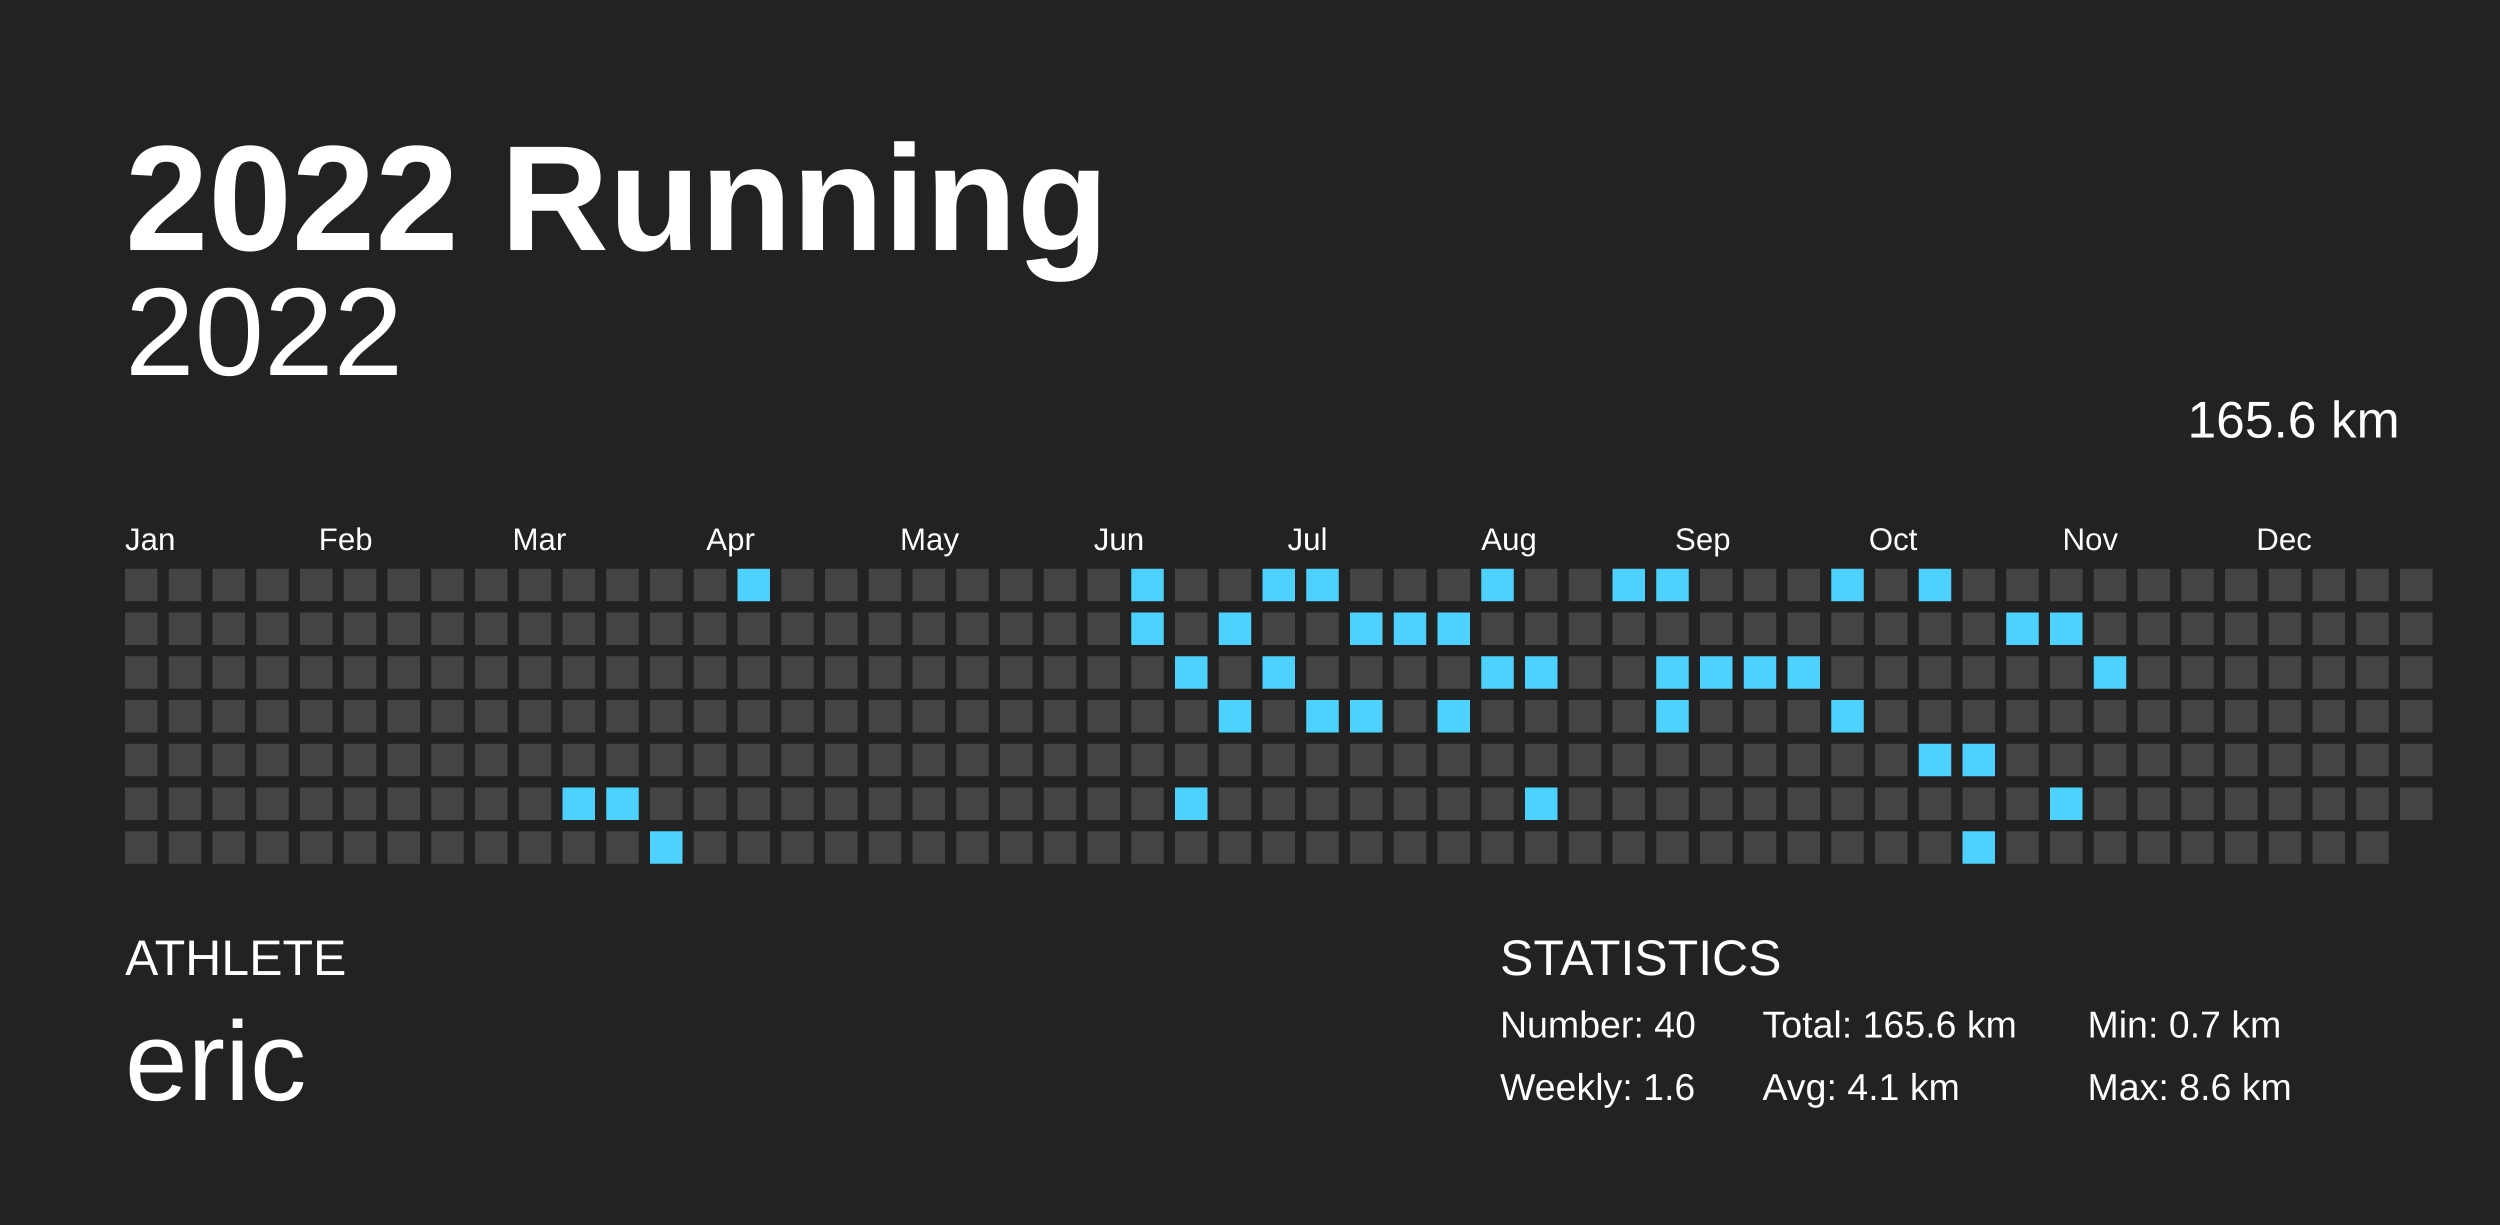
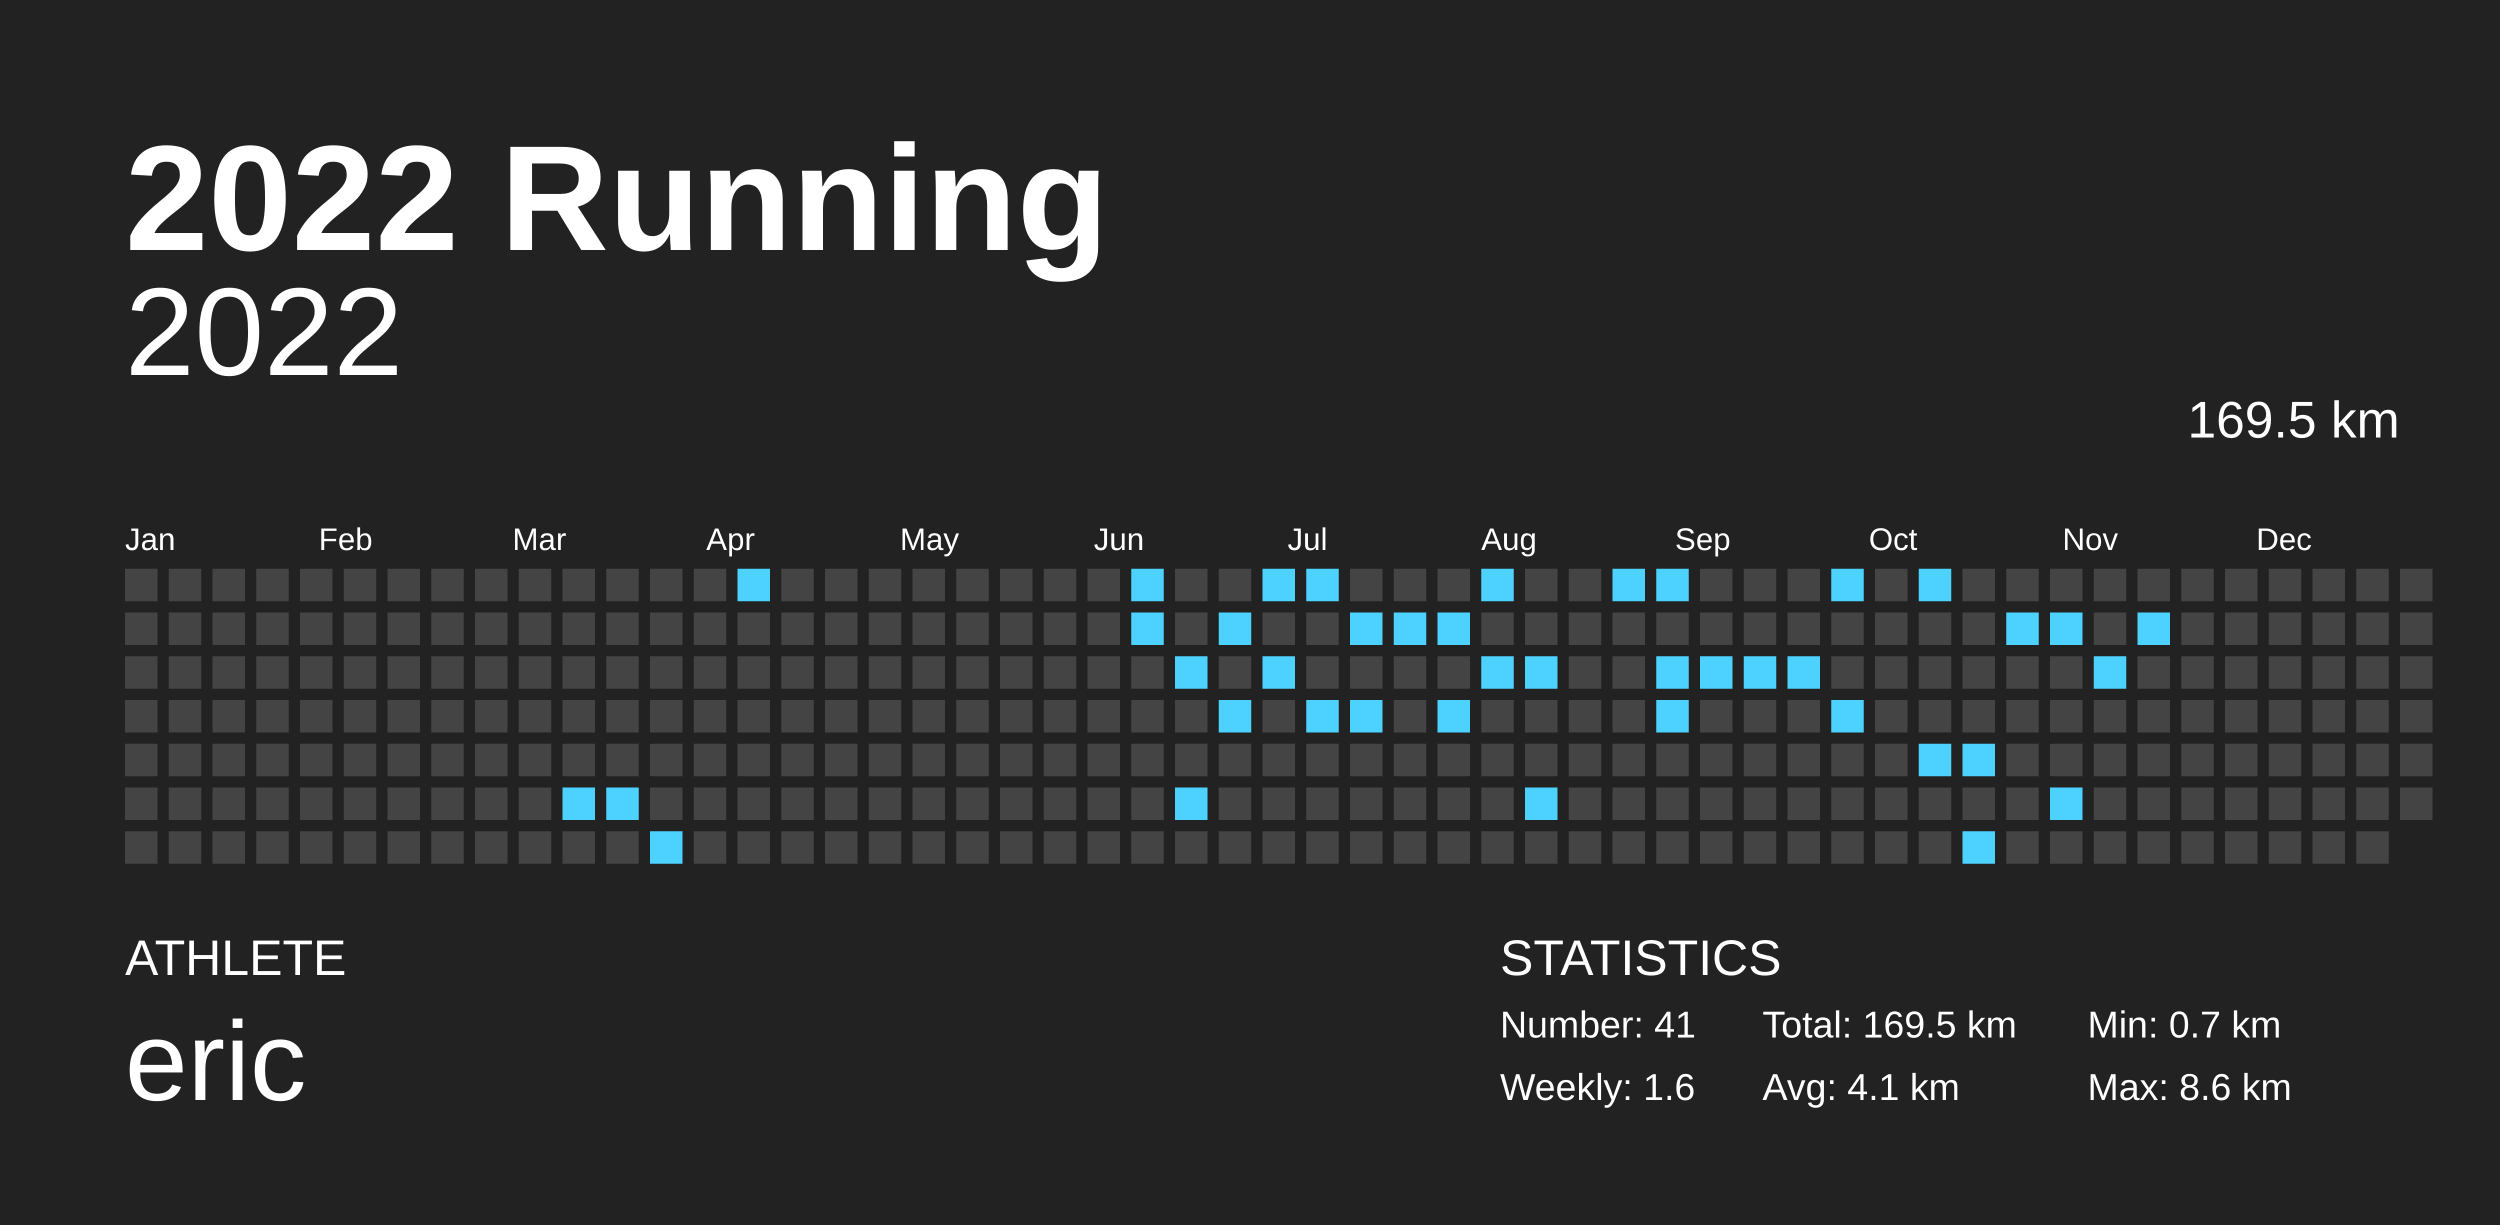
<svg xmlns="http://www.w3.org/2000/svg" baseProfile="full" height="98mm" version="1.1" viewBox="0,0,200,98" width="200mm">
  <defs />
  <rect fill="#222222" height="98" width="200" x="0" y="0" />
  <text fill="#FFFFFF" style="font-size:12px; font-family:Arial; font-weight:bold;" x="10" y="20">2022 Running</text>
  <text fill="#FFFFFF" style="font-size:4px; font-family:Arial" x="10" y="78">ATHLETE</text>
  <text fill="#FFFFFF" style="font-size:9px; font-family:Arial" x="10" y="88">eric</text>
  <text fill="#FFFFFF" style="font-size:4px; font-family:Arial" x="120" y="78">STATISTICS</text>
-   <text fill="#FFFFFF" style="font-size:3px; font-family:Arial" x="120" y="83">Number: 40</text>
+   <text fill="#FFFFFF" style="font-size:3px; font-family:Arial" x="120" y="83">Number: 41</text>
  <text fill="#FFFFFF" style="font-size:3px; font-family:Arial" x="120" y="88">Weekly: 1.6</text>
-   <text fill="#FFFFFF" style="font-size:3px; font-family:Arial" x="141" y="83">Total: 165.6 km</text>
+   <text fill="#FFFFFF" style="font-size:3px; font-family:Arial" x="141" y="83">Total: 169.5 km</text>
  <text fill="#FFFFFF" style="font-size:3px; font-family:Arial" x="141" y="88">Avg: 4.1 km</text>
  <text fill="#FFFFFF" style="font-size:3px; font-family:Arial" x="167" y="83">Min: 0.7 km</text>
  <text fill="#FFFFFF" style="font-size:3px; font-family:Arial" x="167" y="88">Max: 8.6 km</text>
  <text alignment-baseline="hanging" fill="#FFFFFF" style="font-size:10.0px; font-family:Arial;" x="10" y="30">2022</text>
-   <text alignment-baseline="hanging" fill="#FFFFFF" style="font-size:4.125px; font-family:Arial;" x="175" y="35">165.6 km</text>
+   <text alignment-baseline="hanging" fill="#FFFFFF" style="font-size:4.125px; font-family:Arial;" x="175" y="35">169.5 km</text>
  <text fill="#FFFFFF" style="font-size:2.5px; font-family:Arial" x="10.0" y="44">Jan</text>
  <text fill="#FFFFFF" style="font-size:2.5px; font-family:Arial" x="25.5" y="44">Feb</text>
  <text fill="#FFFFFF" style="font-size:2.5px; font-family:Arial" x="41.0" y="44">Mar</text>
  <text fill="#FFFFFF" style="font-size:2.5px; font-family:Arial" x="56.5" y="44">Apr</text>
  <text fill="#FFFFFF" style="font-size:2.5px; font-family:Arial" x="72.0" y="44">May</text>
  <text fill="#FFFFFF" style="font-size:2.5px; font-family:Arial" x="87.5" y="44">Jun</text>
  <text fill="#FFFFFF" style="font-size:2.5px; font-family:Arial" x="103.0" y="44">Jul</text>
  <text fill="#FFFFFF" style="font-size:2.5px; font-family:Arial" x="118.5" y="44">Aug</text>
  <text fill="#FFFFFF" style="font-size:2.5px; font-family:Arial" x="134.0" y="44">Sep</text>
  <text fill="#FFFFFF" style="font-size:2.5px; font-family:Arial" x="149.5" y="44">Oct</text>
  <text fill="#FFFFFF" style="font-size:2.5px; font-family:Arial" x="165.0" y="44">Nov</text>
  <text fill="#FFFFFF" style="font-size:2.5px; font-family:Arial" x="180.5" y="44">Dec</text>
  <rect fill="#444444" height="2.6" width="2.6" x="10.0" y="45.5" />
  <rect fill="#444444" height="2.6" width="2.6" x="10.0" y="49.0" />
  <rect fill="#444444" height="2.6" width="2.6" x="10.0" y="52.5" />
  <rect fill="#444444" height="2.6" width="2.6" x="10.0" y="56.0" />
  <rect fill="#444444" height="2.6" width="2.6" x="10.0" y="59.5" />
  <rect fill="#444444" height="2.6" width="2.6" x="10.0" y="63.0" />
  <rect fill="#444444" height="2.6" width="2.6" x="10.0" y="66.5" />
  <rect fill="#444444" height="2.6" width="2.6" x="13.5" y="45.5" />
  <rect fill="#444444" height="2.6" width="2.6" x="13.5" y="49.0" />
  <rect fill="#444444" height="2.6" width="2.6" x="13.5" y="52.5" />
  <rect fill="#444444" height="2.6" width="2.6" x="13.5" y="56.0" />
  <rect fill="#444444" height="2.6" width="2.6" x="13.5" y="59.5" />
  <rect fill="#444444" height="2.6" width="2.6" x="13.5" y="63.0" />
  <rect fill="#444444" height="2.6" width="2.6" x="13.5" y="66.5" />
  <rect fill="#444444" height="2.6" width="2.6" x="17.0" y="45.5" />
  <rect fill="#444444" height="2.6" width="2.6" x="17.0" y="49.0" />
  <rect fill="#444444" height="2.6" width="2.6" x="17.0" y="52.5" />
  <rect fill="#444444" height="2.6" width="2.6" x="17.0" y="56.0" />
  <rect fill="#444444" height="2.6" width="2.6" x="17.0" y="59.5" />
  <rect fill="#444444" height="2.6" width="2.6" x="17.0" y="63.0" />
  <rect fill="#444444" height="2.6" width="2.6" x="17.0" y="66.5" />
  <rect fill="#444444" height="2.6" width="2.6" x="20.5" y="45.5" />
  <rect fill="#444444" height="2.6" width="2.6" x="20.5" y="49.0" />
  <rect fill="#444444" height="2.6" width="2.6" x="20.5" y="52.5" />
  <rect fill="#444444" height="2.6" width="2.6" x="20.5" y="56.0" />
  <rect fill="#444444" height="2.6" width="2.6" x="20.5" y="59.5" />
  <rect fill="#444444" height="2.6" width="2.6" x="20.5" y="63.0" />
  <rect fill="#444444" height="2.6" width="2.6" x="20.5" y="66.5" />
  <rect fill="#444444" height="2.6" width="2.6" x="24.0" y="45.5" />
  <rect fill="#444444" height="2.6" width="2.6" x="24.0" y="49.0" />
  <rect fill="#444444" height="2.6" width="2.6" x="24.0" y="52.5" />
  <rect fill="#444444" height="2.6" width="2.6" x="24.0" y="56.0" />
  <rect fill="#444444" height="2.6" width="2.6" x="24.0" y="59.5" />
  <rect fill="#444444" height="2.6" width="2.6" x="24.0" y="63.0" />
  <rect fill="#444444" height="2.6" width="2.6" x="24.0" y="66.5" />
  <rect fill="#444444" height="2.6" width="2.6" x="27.5" y="45.5" />
  <rect fill="#444444" height="2.6" width="2.6" x="27.5" y="49.0" />
  <rect fill="#444444" height="2.6" width="2.6" x="27.5" y="52.5" />
  <rect fill="#444444" height="2.6" width="2.6" x="27.5" y="56.0" />
  <rect fill="#444444" height="2.6" width="2.6" x="27.5" y="59.5" />
  <rect fill="#444444" height="2.6" width="2.6" x="27.5" y="63.0" />
  <rect fill="#444444" height="2.6" width="2.6" x="27.5" y="66.5" />
  <rect fill="#444444" height="2.6" width="2.6" x="31.0" y="45.5" />
  <rect fill="#444444" height="2.6" width="2.6" x="31.0" y="49.0" />
  <rect fill="#444444" height="2.6" width="2.6" x="31.0" y="52.5" />
  <rect fill="#444444" height="2.6" width="2.6" x="31.0" y="56.0" />
  <rect fill="#444444" height="2.6" width="2.6" x="31.0" y="59.5" />
  <rect fill="#444444" height="2.6" width="2.6" x="31.0" y="63.0" />
  <rect fill="#444444" height="2.6" width="2.6" x="31.0" y="66.5" />
  <rect fill="#444444" height="2.6" width="2.6" x="34.5" y="45.5" />
  <rect fill="#444444" height="2.6" width="2.6" x="34.5" y="49.0" />
  <rect fill="#444444" height="2.6" width="2.6" x="34.5" y="52.5" />
  <rect fill="#444444" height="2.6" width="2.6" x="34.5" y="56.0" />
  <rect fill="#444444" height="2.6" width="2.6" x="34.5" y="59.5" />
  <rect fill="#444444" height="2.6" width="2.6" x="34.5" y="63.0" />
  <rect fill="#444444" height="2.6" width="2.6" x="34.5" y="66.5" />
  <rect fill="#444444" height="2.6" width="2.6" x="38.0" y="45.5" />
  <rect fill="#444444" height="2.6" width="2.6" x="38.0" y="49.0" />
  <rect fill="#444444" height="2.6" width="2.6" x="38.0" y="52.5" />
  <rect fill="#444444" height="2.6" width="2.6" x="38.0" y="56.0" />
  <rect fill="#444444" height="2.6" width="2.6" x="38.0" y="59.5" />
  <rect fill="#444444" height="2.6" width="2.6" x="38.0" y="63.0" />
  <rect fill="#444444" height="2.6" width="2.6" x="38.0" y="66.5" />
  <rect fill="#444444" height="2.6" width="2.6" x="41.5" y="45.5" />
  <rect fill="#444444" height="2.6" width="2.6" x="41.5" y="49.0" />
  <rect fill="#444444" height="2.6" width="2.6" x="41.5" y="52.5" />
  <rect fill="#444444" height="2.6" width="2.6" x="41.5" y="56.0" />
  <rect fill="#444444" height="2.6" width="2.6" x="41.5" y="59.5" />
  <rect fill="#444444" height="2.6" width="2.6" x="41.5" y="63.0" />
  <rect fill="#444444" height="2.6" width="2.6" x="41.5" y="66.5" />
  <rect fill="#444444" height="2.6" width="2.6" x="45.0" y="45.5" />
  <rect fill="#444444" height="2.6" width="2.6" x="45.0" y="49.0" />
  <rect fill="#444444" height="2.6" width="2.6" x="45.0" y="52.5" />
  <rect fill="#444444" height="2.6" width="2.6" x="45.0" y="56.0" />
  <rect fill="#444444" height="2.6" width="2.6" x="45.0" y="59.5" />
  <rect fill="#4dd2ff" height="2.6" width="2.6" x="45.0" y="63.0" />
  <rect fill="#444444" height="2.6" width="2.6" x="45.0" y="66.5" />
  <rect fill="#444444" height="2.6" width="2.6" x="48.5" y="45.5" />
  <rect fill="#444444" height="2.6" width="2.6" x="48.5" y="49.0" />
  <rect fill="#444444" height="2.6" width="2.6" x="48.5" y="52.5" />
  <rect fill="#444444" height="2.6" width="2.6" x="48.5" y="56.0" />
  <rect fill="#444444" height="2.6" width="2.6" x="48.5" y="59.5" />
  <rect fill="#4dd2ff" height="2.6" width="2.6" x="48.5" y="63.0" />
  <rect fill="#444444" height="2.6" width="2.6" x="48.5" y="66.5" />
  <rect fill="#444444" height="2.6" width="2.6" x="52.0" y="45.5" />
  <rect fill="#444444" height="2.6" width="2.6" x="52.0" y="49.0" />
  <rect fill="#444444" height="2.6" width="2.6" x="52.0" y="52.5" />
  <rect fill="#444444" height="2.6" width="2.6" x="52.0" y="56.0" />
  <rect fill="#444444" height="2.6" width="2.6" x="52.0" y="59.5" />
  <rect fill="#444444" height="2.6" width="2.6" x="52.0" y="63.0" />
  <rect fill="#4dd2ff" height="2.6" width="2.6" x="52.0" y="66.5" />
  <rect fill="#444444" height="2.6" width="2.6" x="55.5" y="45.5" />
  <rect fill="#444444" height="2.6" width="2.6" x="55.5" y="49.0" />
  <rect fill="#444444" height="2.6" width="2.6" x="55.5" y="52.5" />
  <rect fill="#444444" height="2.6" width="2.6" x="55.5" y="56.0" />
  <rect fill="#444444" height="2.6" width="2.6" x="55.5" y="59.5" />
  <rect fill="#444444" height="2.6" width="2.6" x="55.5" y="63.0" />
  <rect fill="#444444" height="2.6" width="2.6" x="55.5" y="66.5" />
  <rect fill="#4dd2ff" height="2.6" width="2.6" x="59.0" y="45.5" />
  <rect fill="#444444" height="2.6" width="2.6" x="59.0" y="49.0" />
  <rect fill="#444444" height="2.6" width="2.6" x="59.0" y="52.5" />
  <rect fill="#444444" height="2.6" width="2.6" x="59.0" y="56.0" />
  <rect fill="#444444" height="2.6" width="2.6" x="59.0" y="59.5" />
  <rect fill="#444444" height="2.6" width="2.6" x="59.0" y="63.0" />
  <rect fill="#444444" height="2.6" width="2.6" x="59.0" y="66.5" />
  <rect fill="#444444" height="2.6" width="2.6" x="62.5" y="45.5" />
  <rect fill="#444444" height="2.6" width="2.6" x="62.5" y="49.0" />
  <rect fill="#444444" height="2.6" width="2.6" x="62.5" y="52.5" />
  <rect fill="#444444" height="2.6" width="2.6" x="62.5" y="56.0" />
  <rect fill="#444444" height="2.6" width="2.6" x="62.5" y="59.5" />
  <rect fill="#444444" height="2.6" width="2.6" x="62.5" y="63.0" />
  <rect fill="#444444" height="2.6" width="2.6" x="62.5" y="66.5" />
  <rect fill="#444444" height="2.6" width="2.6" x="66.0" y="45.5" />
  <rect fill="#444444" height="2.6" width="2.6" x="66.0" y="49.0" />
  <rect fill="#444444" height="2.6" width="2.6" x="66.0" y="52.5" />
  <rect fill="#444444" height="2.6" width="2.6" x="66.0" y="56.0" />
  <rect fill="#444444" height="2.6" width="2.6" x="66.0" y="59.5" />
  <rect fill="#444444" height="2.6" width="2.6" x="66.0" y="63.0" />
  <rect fill="#444444" height="2.6" width="2.6" x="66.0" y="66.5" />
  <rect fill="#444444" height="2.6" width="2.6" x="69.5" y="45.5" />
  <rect fill="#444444" height="2.6" width="2.6" x="69.5" y="49.0" />
  <rect fill="#444444" height="2.6" width="2.6" x="69.5" y="52.5" />
  <rect fill="#444444" height="2.6" width="2.6" x="69.5" y="56.0" />
  <rect fill="#444444" height="2.6" width="2.6" x="69.5" y="59.5" />
  <rect fill="#444444" height="2.6" width="2.6" x="69.5" y="63.0" />
  <rect fill="#444444" height="2.6" width="2.6" x="69.5" y="66.5" />
  <rect fill="#444444" height="2.6" width="2.6" x="73.0" y="45.5" />
  <rect fill="#444444" height="2.6" width="2.6" x="73.0" y="49.0" />
  <rect fill="#444444" height="2.6" width="2.6" x="73.0" y="52.5" />
  <rect fill="#444444" height="2.6" width="2.6" x="73.0" y="56.0" />
  <rect fill="#444444" height="2.6" width="2.6" x="73.0" y="59.5" />
  <rect fill="#444444" height="2.6" width="2.6" x="73.0" y="63.0" />
  <rect fill="#444444" height="2.6" width="2.6" x="73.0" y="66.5" />
  <rect fill="#444444" height="2.6" width="2.6" x="76.5" y="45.5" />
  <rect fill="#444444" height="2.6" width="2.6" x="76.5" y="49.0" />
  <rect fill="#444444" height="2.6" width="2.6" x="76.5" y="52.5" />
  <rect fill="#444444" height="2.6" width="2.6" x="76.5" y="56.0" />
  <rect fill="#444444" height="2.6" width="2.6" x="76.5" y="59.5" />
  <rect fill="#444444" height="2.6" width="2.6" x="76.5" y="63.0" />
  <rect fill="#444444" height="2.6" width="2.6" x="76.5" y="66.5" />
  <rect fill="#444444" height="2.6" width="2.6" x="80.0" y="45.5" />
  <rect fill="#444444" height="2.6" width="2.6" x="80.0" y="49.0" />
  <rect fill="#444444" height="2.6" width="2.6" x="80.0" y="52.5" />
  <rect fill="#444444" height="2.6" width="2.6" x="80.0" y="56.0" />
  <rect fill="#444444" height="2.6" width="2.6" x="80.0" y="59.5" />
  <rect fill="#444444" height="2.6" width="2.6" x="80.0" y="63.0" />
  <rect fill="#444444" height="2.6" width="2.6" x="80.0" y="66.5" />
  <rect fill="#444444" height="2.6" width="2.6" x="83.5" y="45.5" />
  <rect fill="#444444" height="2.6" width="2.6" x="83.5" y="49.0" />
  <rect fill="#444444" height="2.6" width="2.6" x="83.5" y="52.5" />
  <rect fill="#444444" height="2.6" width="2.6" x="83.5" y="56.0" />
  <rect fill="#444444" height="2.6" width="2.6" x="83.5" y="59.5" />
  <rect fill="#444444" height="2.6" width="2.6" x="83.5" y="63.0" />
  <rect fill="#444444" height="2.6" width="2.6" x="83.5" y="66.5" />
  <rect fill="#444444" height="2.6" width="2.6" x="87.0" y="45.5" />
  <rect fill="#444444" height="2.6" width="2.6" x="87.0" y="49.0" />
  <rect fill="#444444" height="2.6" width="2.6" x="87.0" y="52.5" />
  <rect fill="#444444" height="2.6" width="2.6" x="87.0" y="56.0" />
  <rect fill="#444444" height="2.6" width="2.6" x="87.0" y="59.5" />
  <rect fill="#444444" height="2.6" width="2.6" x="87.0" y="63.0" />
  <rect fill="#444444" height="2.6" width="2.6" x="87.0" y="66.5" />
  <rect fill="#4dd2ff" height="2.6" width="2.6" x="90.5" y="45.5" />
  <rect fill="#4dd2ff" height="2.6" width="2.6" x="90.5" y="49.0" />
  <rect fill="#444444" height="2.6" width="2.6" x="90.5" y="52.5" />
  <rect fill="#444444" height="2.6" width="2.6" x="90.5" y="56.0" />
  <rect fill="#444444" height="2.6" width="2.6" x="90.5" y="59.5" />
  <rect fill="#444444" height="2.6" width="2.6" x="90.5" y="63.0" />
  <rect fill="#444444" height="2.6" width="2.6" x="90.5" y="66.5" />
  <rect fill="#444444" height="2.6" width="2.6" x="94.0" y="45.5" />
  <rect fill="#444444" height="2.6" width="2.6" x="94.0" y="49.0" />
  <rect fill="#4dd2ff" height="2.6" width="2.6" x="94.0" y="52.5" />
  <rect fill="#444444" height="2.6" width="2.6" x="94.0" y="56.0" />
  <rect fill="#444444" height="2.6" width="2.6" x="94.0" y="59.5" />
  <rect fill="#4dd2ff" height="2.6" width="2.6" x="94.0" y="63.0" />
  <rect fill="#444444" height="2.6" width="2.6" x="94.0" y="66.5" />
  <rect fill="#444444" height="2.6" width="2.6" x="97.5" y="45.5" />
  <rect fill="#4dd2ff" height="2.6" width="2.6" x="97.5" y="49.0" />
  <rect fill="#444444" height="2.6" width="2.6" x="97.5" y="52.5" />
  <rect fill="#4dd2ff" height="2.6" width="2.6" x="97.5" y="56.0" />
  <rect fill="#444444" height="2.6" width="2.6" x="97.5" y="59.5" />
  <rect fill="#444444" height="2.6" width="2.6" x="97.5" y="63.0" />
  <rect fill="#444444" height="2.6" width="2.6" x="97.5" y="66.5" />
  <rect fill="#4dd2ff" height="2.6" width="2.6" x="101.0" y="45.5" />
  <rect fill="#444444" height="2.6" width="2.6" x="101.0" y="49.0" />
  <rect fill="#4dd2ff" height="2.6" width="2.6" x="101.0" y="52.5" />
  <rect fill="#444444" height="2.6" width="2.6" x="101.0" y="56.0" />
  <rect fill="#444444" height="2.6" width="2.6" x="101.0" y="59.5" />
  <rect fill="#444444" height="2.6" width="2.6" x="101.0" y="63.0" />
  <rect fill="#444444" height="2.6" width="2.6" x="101.0" y="66.5" />
  <rect fill="#4dd2ff" height="2.6" width="2.6" x="104.5" y="45.5" />
  <rect fill="#444444" height="2.6" width="2.6" x="104.5" y="49.0" />
  <rect fill="#444444" height="2.6" width="2.6" x="104.5" y="52.5" />
  <rect fill="#4dd2ff" height="2.6" width="2.6" x="104.5" y="56.0" />
  <rect fill="#444444" height="2.6" width="2.6" x="104.5" y="59.5" />
  <rect fill="#444444" height="2.6" width="2.6" x="104.5" y="63.0" />
  <rect fill="#444444" height="2.6" width="2.6" x="104.5" y="66.5" />
  <rect fill="#444444" height="2.6" width="2.6" x="108.0" y="45.5" />
  <rect fill="#4dd2ff" height="2.6" width="2.6" x="108.0" y="49.0" />
  <rect fill="#444444" height="2.6" width="2.6" x="108.0" y="52.5" />
  <rect fill="#4dd2ff" height="2.6" width="2.6" x="108.0" y="56.0" />
  <rect fill="#444444" height="2.6" width="2.6" x="108.0" y="59.5" />
  <rect fill="#444444" height="2.6" width="2.6" x="108.0" y="63.0" />
  <rect fill="#444444" height="2.6" width="2.6" x="108.0" y="66.5" />
  <rect fill="#444444" height="2.6" width="2.6" x="111.5" y="45.5" />
  <rect fill="#4dd2ff" height="2.6" width="2.6" x="111.5" y="49.0" />
  <rect fill="#444444" height="2.6" width="2.6" x="111.5" y="52.5" />
  <rect fill="#444444" height="2.6" width="2.6" x="111.5" y="56.0" />
  <rect fill="#444444" height="2.6" width="2.6" x="111.5" y="59.5" />
  <rect fill="#444444" height="2.6" width="2.6" x="111.5" y="63.0" />
  <rect fill="#444444" height="2.6" width="2.6" x="111.5" y="66.5" />
  <rect fill="#444444" height="2.6" width="2.6" x="115.0" y="45.5" />
  <rect fill="#4dd2ff" height="2.6" width="2.6" x="115.0" y="49.0" />
  <rect fill="#444444" height="2.6" width="2.6" x="115.0" y="52.5" />
  <rect fill="#4dd2ff" height="2.6" width="2.6" x="115.0" y="56.0" />
  <rect fill="#444444" height="2.6" width="2.6" x="115.0" y="59.5" />
  <rect fill="#444444" height="2.6" width="2.6" x="115.0" y="63.0" />
  <rect fill="#444444" height="2.6" width="2.6" x="115.0" y="66.5" />
  <rect fill="#4dd2ff" height="2.6" width="2.6" x="118.5" y="45.5" />
  <rect fill="#444444" height="2.6" width="2.6" x="118.5" y="49.0" />
  <rect fill="#4dd2ff" height="2.6" width="2.6" x="118.5" y="52.5" />
  <rect fill="#444444" height="2.6" width="2.6" x="118.5" y="56.0" />
  <rect fill="#444444" height="2.6" width="2.6" x="118.5" y="59.5" />
  <rect fill="#444444" height="2.6" width="2.6" x="118.5" y="63.0" />
  <rect fill="#444444" height="2.6" width="2.6" x="118.5" y="66.5" />
  <rect fill="#444444" height="2.6" width="2.6" x="122.0" y="45.5" />
  <rect fill="#444444" height="2.6" width="2.6" x="122.0" y="49.0" />
  <rect fill="#4dd2ff" height="2.6" width="2.6" x="122.0" y="52.5" />
  <rect fill="#444444" height="2.6" width="2.6" x="122.0" y="56.0" />
  <rect fill="#444444" height="2.6" width="2.6" x="122.0" y="59.5" />
  <rect fill="#4dd2ff" height="2.6" width="2.6" x="122.0" y="63.0" />
  <rect fill="#444444" height="2.6" width="2.6" x="122.0" y="66.5" />
  <rect fill="#444444" height="2.6" width="2.6" x="125.5" y="45.5" />
  <rect fill="#444444" height="2.6" width="2.6" x="125.5" y="49.0" />
  <rect fill="#444444" height="2.6" width="2.6" x="125.5" y="52.5" />
  <rect fill="#444444" height="2.6" width="2.6" x="125.5" y="56.0" />
  <rect fill="#444444" height="2.6" width="2.6" x="125.5" y="59.5" />
  <rect fill="#444444" height="2.6" width="2.6" x="125.5" y="63.0" />
  <rect fill="#444444" height="2.6" width="2.6" x="125.5" y="66.5" />
  <rect fill="#4dd2ff" height="2.6" width="2.6" x="129.0" y="45.5" />
  <rect fill="#444444" height="2.6" width="2.6" x="129.0" y="49.0" />
  <rect fill="#444444" height="2.6" width="2.6" x="129.0" y="52.5" />
  <rect fill="#444444" height="2.6" width="2.6" x="129.0" y="56.0" />
  <rect fill="#444444" height="2.6" width="2.6" x="129.0" y="59.5" />
  <rect fill="#444444" height="2.6" width="2.6" x="129.0" y="63.0" />
  <rect fill="#444444" height="2.6" width="2.6" x="129.0" y="66.5" />
  <rect fill="#4dd2ff" height="2.6" width="2.6" x="132.5" y="45.5" />
  <rect fill="#444444" height="2.6" width="2.6" x="132.5" y="49.0" />
  <rect fill="#4dd2ff" height="2.6" width="2.6" x="132.5" y="52.5" />
  <rect fill="#4dd2ff" height="2.6" width="2.6" x="132.5" y="56.0" />
  <rect fill="#444444" height="2.6" width="2.6" x="132.5" y="59.5" />
  <rect fill="#444444" height="2.6" width="2.6" x="132.5" y="63.0" />
  <rect fill="#444444" height="2.6" width="2.6" x="132.5" y="66.5" />
  <rect fill="#444444" height="2.6" width="2.6" x="136.0" y="45.5" />
  <rect fill="#444444" height="2.6" width="2.6" x="136.0" y="49.0" />
  <rect fill="#4dd2ff" height="2.6" width="2.6" x="136.0" y="52.5" />
  <rect fill="#444444" height="2.6" width="2.6" x="136.0" y="56.0" />
  <rect fill="#444444" height="2.6" width="2.6" x="136.0" y="59.5" />
  <rect fill="#444444" height="2.6" width="2.6" x="136.0" y="63.0" />
  <rect fill="#444444" height="2.6" width="2.6" x="136.0" y="66.5" />
  <rect fill="#444444" height="2.6" width="2.6" x="139.5" y="45.5" />
  <rect fill="#444444" height="2.6" width="2.6" x="139.5" y="49.0" />
  <rect fill="#4dd2ff" height="2.6" width="2.6" x="139.5" y="52.5" />
  <rect fill="#444444" height="2.6" width="2.6" x="139.5" y="56.0" />
  <rect fill="#444444" height="2.6" width="2.6" x="139.5" y="59.5" />
  <rect fill="#444444" height="2.6" width="2.6" x="139.5" y="63.0" />
  <rect fill="#444444" height="2.6" width="2.6" x="139.5" y="66.5" />
  <rect fill="#444444" height="2.6" width="2.6" x="143.0" y="45.5" />
  <rect fill="#444444" height="2.6" width="2.6" x="143.0" y="49.0" />
  <rect fill="#4dd2ff" height="2.6" width="2.6" x="143.0" y="52.5" />
  <rect fill="#444444" height="2.6" width="2.6" x="143.0" y="56.0" />
  <rect fill="#444444" height="2.6" width="2.6" x="143.0" y="59.5" />
  <rect fill="#444444" height="2.6" width="2.6" x="143.0" y="63.0" />
  <rect fill="#444444" height="2.6" width="2.6" x="143.0" y="66.5" />
  <rect fill="#4dd2ff" height="2.6" width="2.6" x="146.5" y="45.5" />
  <rect fill="#444444" height="2.6" width="2.6" x="146.5" y="49.0" />
  <rect fill="#444444" height="2.6" width="2.6" x="146.5" y="52.5" />
  <rect fill="#4dd2ff" height="2.6" width="2.6" x="146.5" y="56.0" />
  <rect fill="#444444" height="2.6" width="2.6" x="146.5" y="59.5" />
  <rect fill="#444444" height="2.6" width="2.6" x="146.5" y="63.0" />
  <rect fill="#444444" height="2.6" width="2.6" x="146.5" y="66.5" />
  <rect fill="#444444" height="2.6" width="2.6" x="150.0" y="45.5" />
  <rect fill="#444444" height="2.6" width="2.6" x="150.0" y="49.0" />
  <rect fill="#444444" height="2.6" width="2.6" x="150.0" y="52.5" />
  <rect fill="#444444" height="2.6" width="2.6" x="150.0" y="56.0" />
  <rect fill="#444444" height="2.6" width="2.6" x="150.0" y="59.5" />
  <rect fill="#444444" height="2.6" width="2.6" x="150.0" y="63.0" />
  <rect fill="#444444" height="2.6" width="2.6" x="150.0" y="66.5" />
  <rect fill="#4dd2ff" height="2.6" width="2.6" x="153.5" y="45.5" />
  <rect fill="#444444" height="2.6" width="2.6" x="153.5" y="49.0" />
  <rect fill="#444444" height="2.6" width="2.6" x="153.5" y="52.5" />
  <rect fill="#444444" height="2.6" width="2.6" x="153.5" y="56.0" />
  <rect fill="#4dd2ff" height="2.6" width="2.6" x="153.5" y="59.5" />
  <rect fill="#444444" height="2.6" width="2.6" x="153.5" y="63.0" />
  <rect fill="#444444" height="2.6" width="2.6" x="153.5" y="66.5" />
  <rect fill="#444444" height="2.6" width="2.6" x="157.0" y="45.5" />
  <rect fill="#444444" height="2.6" width="2.6" x="157.0" y="49.0" />
  <rect fill="#444444" height="2.6" width="2.6" x="157.0" y="52.5" />
  <rect fill="#444444" height="2.6" width="2.6" x="157.0" y="56.0" />
  <rect fill="#4dd2ff" height="2.6" width="2.6" x="157.0" y="59.5" />
  <rect fill="#444444" height="2.6" width="2.6" x="157.0" y="63.0" />
  <rect fill="#4dd2ff" height="2.6" width="2.6" x="157.0" y="66.5" />
  <rect fill="#444444" height="2.6" width="2.6" x="160.5" y="45.5" />
  <rect fill="#4dd2ff" height="2.6" width="2.6" x="160.5" y="49.0" />
  <rect fill="#444444" height="2.6" width="2.6" x="160.5" y="52.5" />
  <rect fill="#444444" height="2.6" width="2.6" x="160.5" y="56.0" />
  <rect fill="#444444" height="2.6" width="2.6" x="160.5" y="59.5" />
  <rect fill="#444444" height="2.6" width="2.6" x="160.5" y="63.0" />
  <rect fill="#444444" height="2.6" width="2.6" x="160.5" y="66.5" />
  <rect fill="#444444" height="2.6" width="2.6" x="164.0" y="45.5" />
  <rect fill="#4dd2ff" height="2.6" width="2.6" x="164.0" y="49.0" />
  <rect fill="#444444" height="2.6" width="2.6" x="164.0" y="52.5" />
  <rect fill="#444444" height="2.6" width="2.6" x="164.0" y="56.0" />
  <rect fill="#444444" height="2.6" width="2.6" x="164.0" y="59.5" />
  <rect fill="#4dd2ff" height="2.6" width="2.6" x="164.0" y="63.0" />
  <rect fill="#444444" height="2.6" width="2.6" x="164.0" y="66.5" />
  <rect fill="#444444" height="2.6" width="2.6" x="167.5" y="45.5" />
  <rect fill="#444444" height="2.6" width="2.6" x="167.5" y="49.0" />
  <rect fill="#4dd2ff" height="2.6" width="2.6" x="167.5" y="52.5" />
  <rect fill="#444444" height="2.6" width="2.6" x="167.5" y="56.0" />
  <rect fill="#444444" height="2.6" width="2.6" x="167.5" y="59.5" />
  <rect fill="#444444" height="2.6" width="2.6" x="167.5" y="63.0" />
  <rect fill="#444444" height="2.6" width="2.6" x="167.5" y="66.5" />
  <rect fill="#444444" height="2.6" width="2.6" x="171.0" y="45.5" />
-   <rect fill="#444444" height="2.6" width="2.6" x="171.0" y="49.0" />
+   <rect fill="#4dd2ff" height="2.6" width="2.6" x="171.0" y="49.0" />
  <rect fill="#444444" height="2.6" width="2.6" x="171.0" y="52.5" />
  <rect fill="#444444" height="2.6" width="2.6" x="171.0" y="56.0" />
  <rect fill="#444444" height="2.6" width="2.6" x="171.0" y="59.5" />
  <rect fill="#444444" height="2.6" width="2.6" x="171.0" y="63.0" />
  <rect fill="#444444" height="2.6" width="2.6" x="171.0" y="66.5" />
  <rect fill="#444444" height="2.6" width="2.6" x="174.5" y="45.5" />
  <rect fill="#444444" height="2.6" width="2.6" x="174.5" y="49.0" />
  <rect fill="#444444" height="2.6" width="2.6" x="174.5" y="52.5" />
  <rect fill="#444444" height="2.6" width="2.6" x="174.5" y="56.0" />
  <rect fill="#444444" height="2.6" width="2.6" x="174.5" y="59.5" />
  <rect fill="#444444" height="2.6" width="2.6" x="174.5" y="63.0" />
  <rect fill="#444444" height="2.6" width="2.6" x="174.5" y="66.5" />
  <rect fill="#444444" height="2.6" width="2.6" x="178.0" y="45.5" />
  <rect fill="#444444" height="2.6" width="2.6" x="178.0" y="49.0" />
  <rect fill="#444444" height="2.6" width="2.6" x="178.0" y="52.5" />
  <rect fill="#444444" height="2.6" width="2.6" x="178.0" y="56.0" />
  <rect fill="#444444" height="2.6" width="2.6" x="178.0" y="59.5" />
  <rect fill="#444444" height="2.6" width="2.6" x="178.0" y="63.0" />
  <rect fill="#444444" height="2.6" width="2.6" x="178.0" y="66.5" />
  <rect fill="#444444" height="2.6" width="2.6" x="181.5" y="45.5" />
  <rect fill="#444444" height="2.6" width="2.6" x="181.5" y="49.0" />
  <rect fill="#444444" height="2.6" width="2.6" x="181.5" y="52.5" />
  <rect fill="#444444" height="2.6" width="2.6" x="181.5" y="56.0" />
  <rect fill="#444444" height="2.6" width="2.6" x="181.5" y="59.5" />
  <rect fill="#444444" height="2.6" width="2.6" x="181.5" y="63.0" />
  <rect fill="#444444" height="2.6" width="2.6" x="181.5" y="66.5" />
  <rect fill="#444444" height="2.6" width="2.6" x="185.0" y="45.5" />
  <rect fill="#444444" height="2.6" width="2.6" x="185.0" y="49.0" />
  <rect fill="#444444" height="2.6" width="2.6" x="185.0" y="52.5" />
  <rect fill="#444444" height="2.6" width="2.6" x="185.0" y="56.0" />
  <rect fill="#444444" height="2.6" width="2.6" x="185.0" y="59.5" />
  <rect fill="#444444" height="2.6" width="2.6" x="185.0" y="63.0" />
  <rect fill="#444444" height="2.6" width="2.6" x="185.0" y="66.5" />
  <rect fill="#444444" height="2.6" width="2.6" x="188.5" y="45.5" />
  <rect fill="#444444" height="2.6" width="2.6" x="188.5" y="49.0" />
  <rect fill="#444444" height="2.6" width="2.6" x="188.5" y="52.5" />
  <rect fill="#444444" height="2.6" width="2.6" x="188.5" y="56.0" />
  <rect fill="#444444" height="2.6" width="2.6" x="188.5" y="59.5" />
  <rect fill="#444444" height="2.6" width="2.6" x="188.5" y="63.0" />
  <rect fill="#444444" height="2.6" width="2.6" x="188.5" y="66.5" />
  <rect fill="#444444" height="2.6" width="2.6" x="192.0" y="45.5" />
  <rect fill="#444444" height="2.6" width="2.6" x="192.0" y="49.0" />
  <rect fill="#444444" height="2.6" width="2.6" x="192.0" y="52.5" />
  <rect fill="#444444" height="2.6" width="2.6" x="192.0" y="56.0" />
  <rect fill="#444444" height="2.6" width="2.6" x="192.0" y="59.5" />
  <rect fill="#444444" height="2.6" width="2.6" x="192.0" y="63.0" />
</svg>
